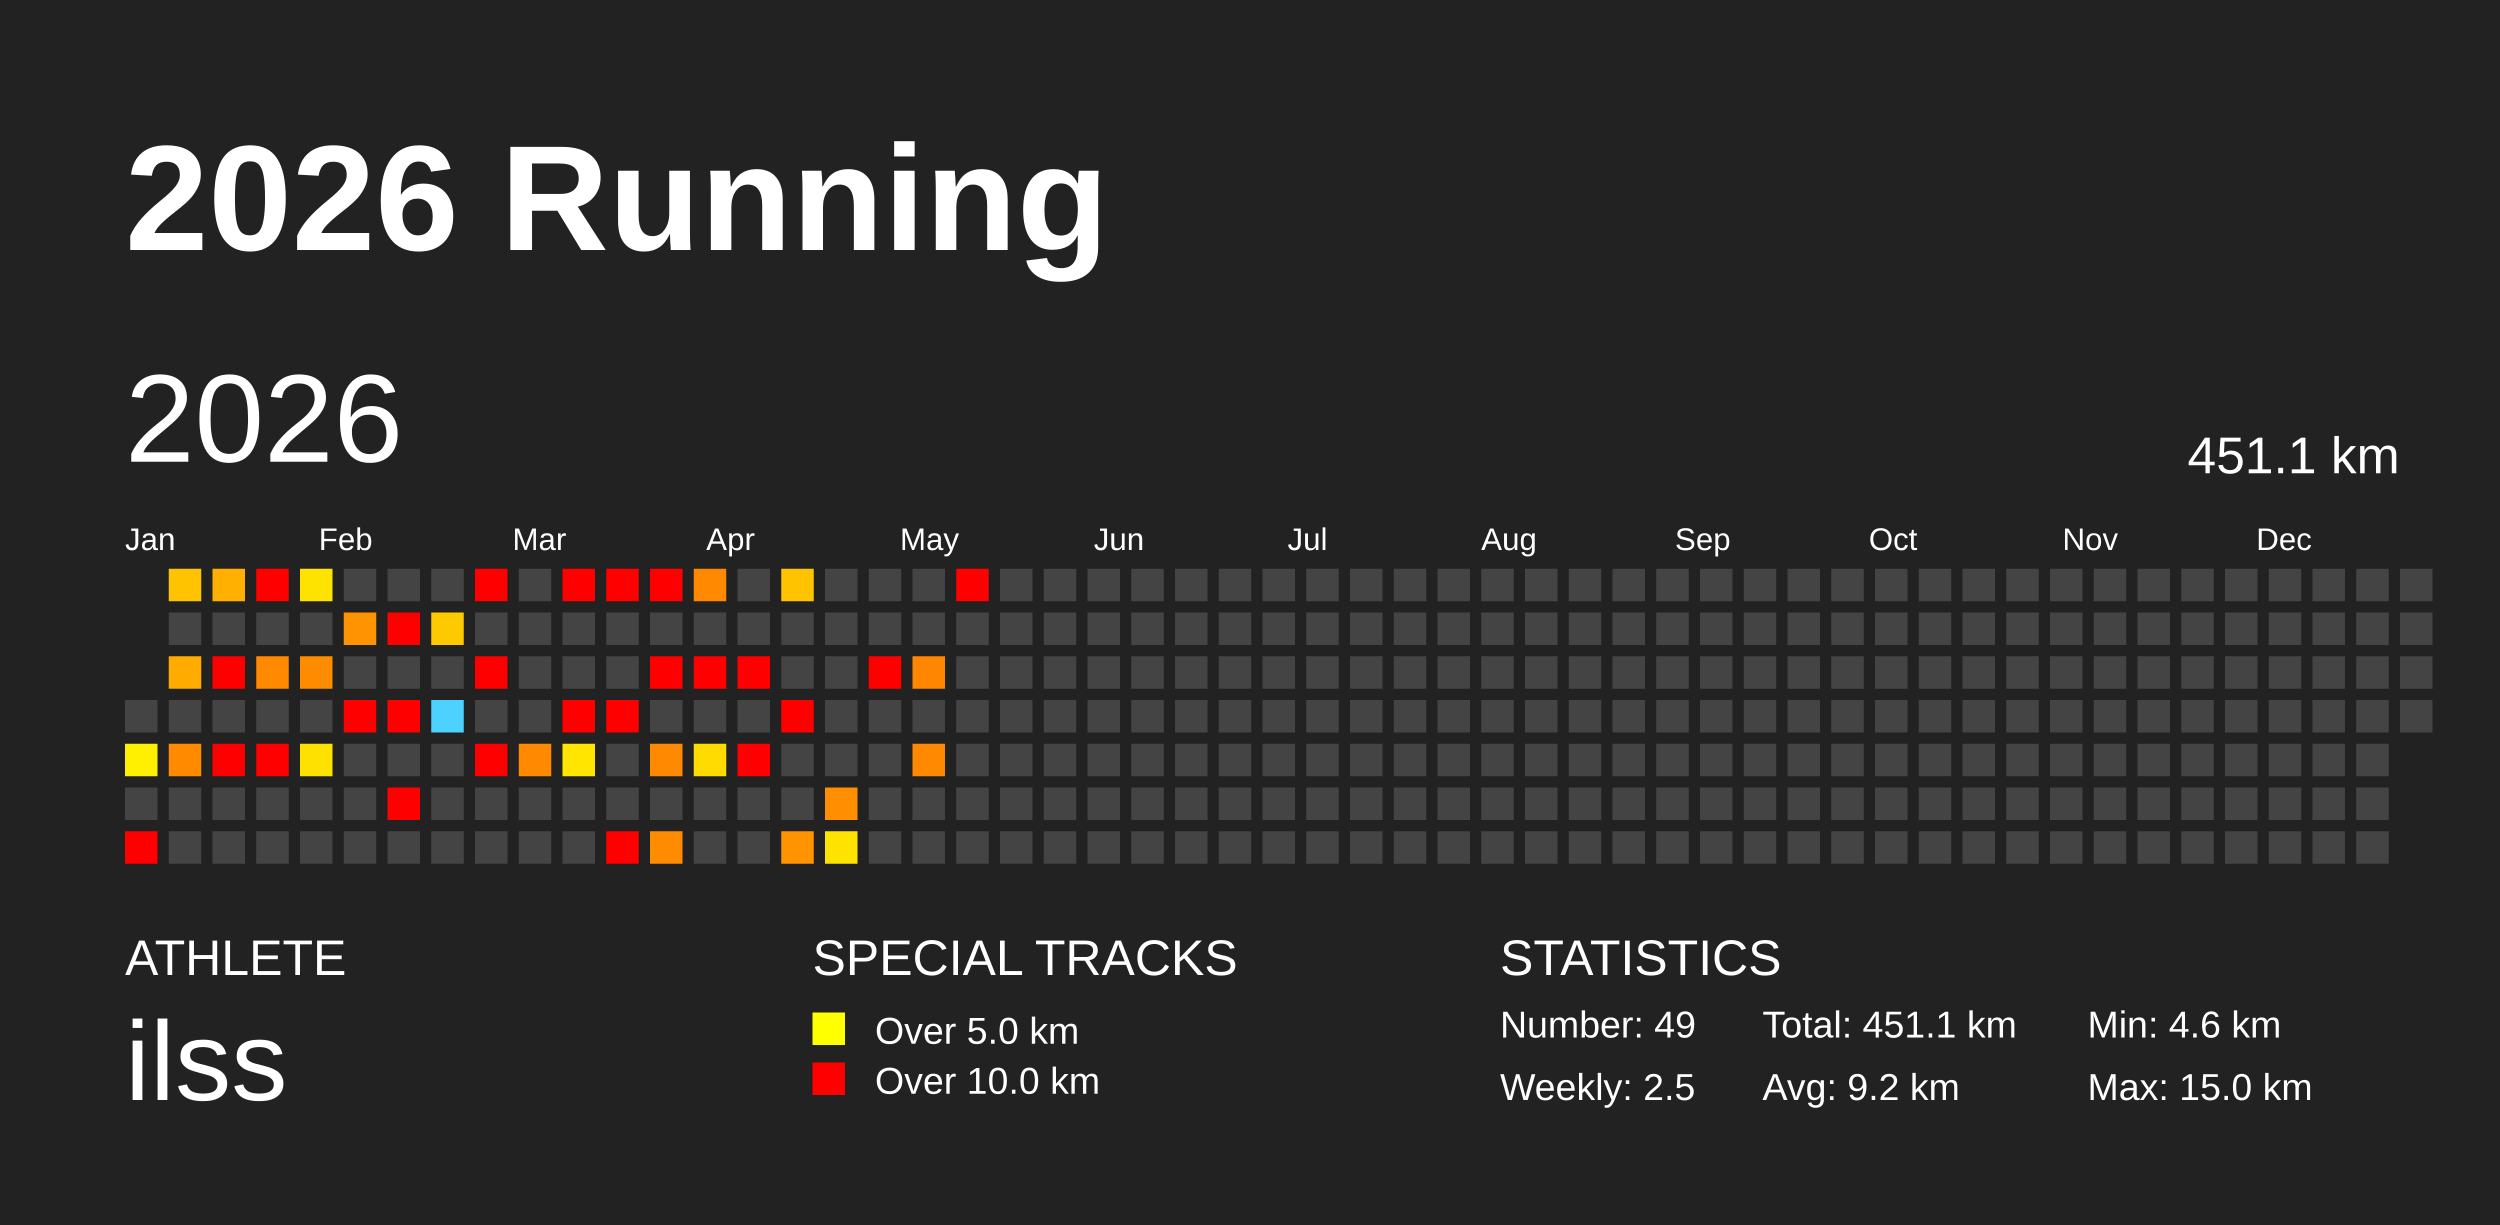
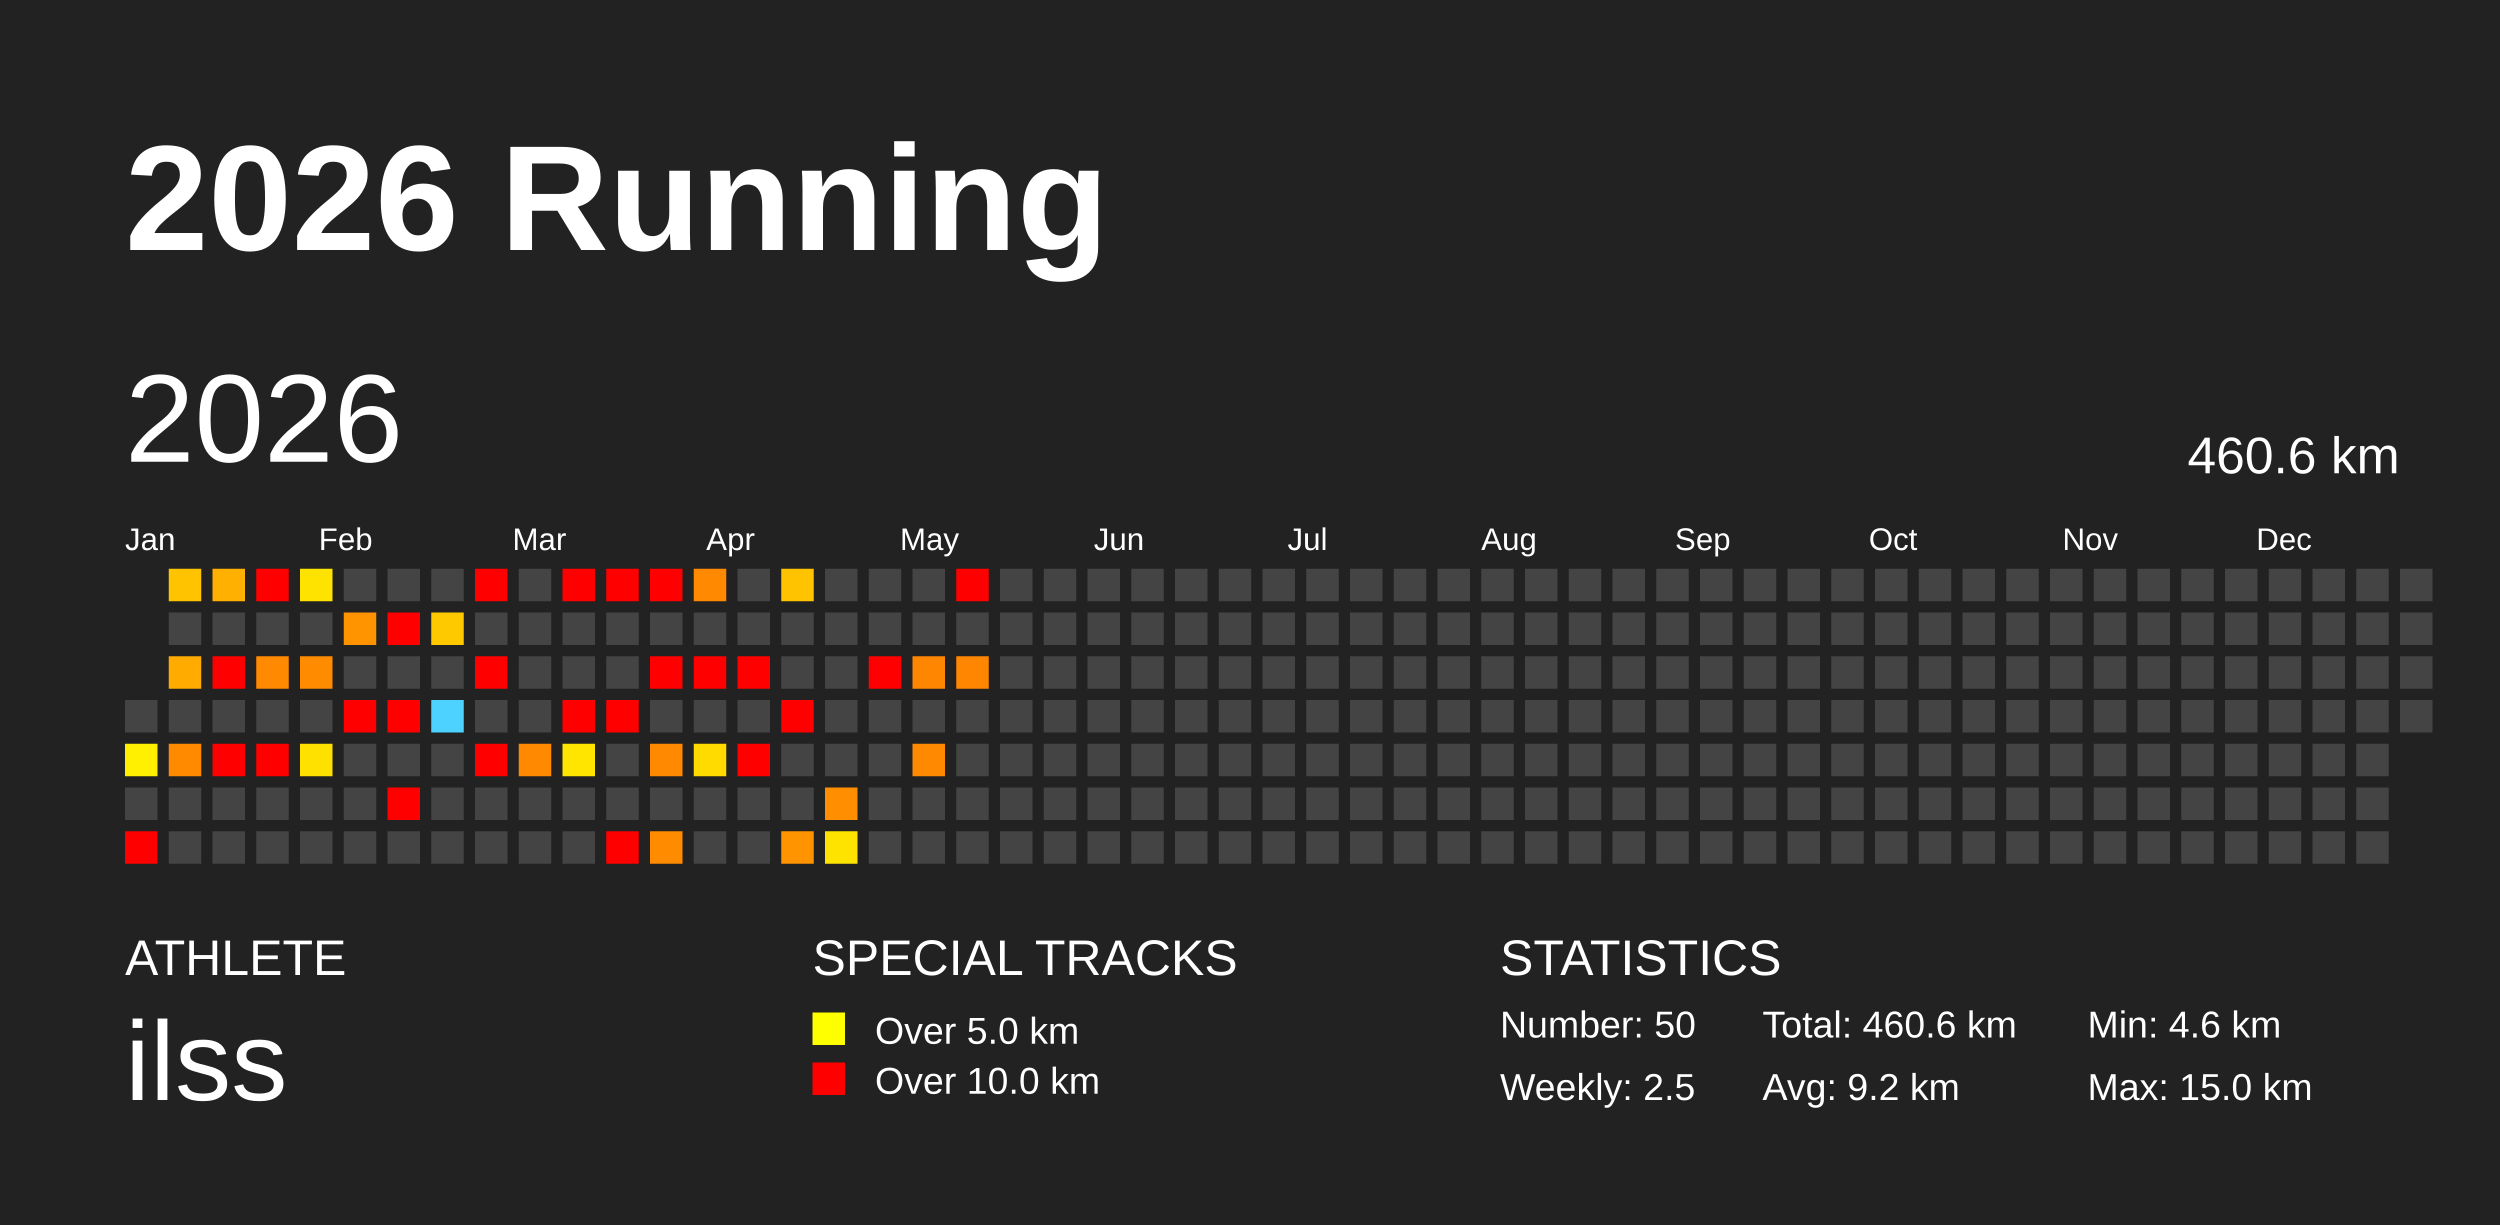
<svg xmlns="http://www.w3.org/2000/svg" baseProfile="full" height="98mm" version="1.1" viewBox="0,0,200,98" width="200mm">
  <defs />
  <rect fill="#222222" height="98" width="200" x="0" y="0" />
  <text fill="#FFFFFF" style="font-size:12px; font-family:Arial; font-weight:bold;" x="10" y="20">2026 Running</text>
  <text fill="#FFFFFF" style="font-size:4px; font-family:Arial" x="10" y="78">ATHLETE</text>
  <text fill="#FFFFFF" style="font-size:9px; font-family:Arial" x="10" y="88">ilss</text>
  <text fill="#FFFFFF" style="font-size:4px; font-family:Arial" x="65" y="78">SPECIAL TRACKS</text>
  <rect fill="yellow" height="2.6" width="2.6" x="65" y="81" />
  <text fill="#FFFFFF" style="font-size:3px; font-family:Arial" x="70" y="83.5">Over 5.0 km</text>
  <rect fill="red" height="2.6" width="2.6" x="65" y="85" />
  <text fill="#FFFFFF" style="font-size:3px; font-family:Arial" x="70" y="87.5">Over 10.0 km</text>
  <text fill="#FFFFFF" style="font-size:4px; font-family:Arial" x="120" y="78">STATISTICS</text>
-   <text fill="#FFFFFF" style="font-size:3px; font-family:Arial" x="120" y="83">Number: 49</text>
+   <text fill="#FFFFFF" style="font-size:3px; font-family:Arial" x="120" y="83">Number: 50</text>
  <text fill="#FFFFFF" style="font-size:3px; font-family:Arial" x="120" y="88">Weekly: 2.5</text>
-   <text fill="#FFFFFF" style="font-size:3px; font-family:Arial" x="141" y="83">Total: 451.1 km</text>
+   <text fill="#FFFFFF" style="font-size:3px; font-family:Arial" x="141" y="83">Total: 460.6 km</text>
  <text fill="#FFFFFF" style="font-size:3px; font-family:Arial" x="141" y="88">Avg: 9.2 km</text>
  <text fill="#FFFFFF" style="font-size:3px; font-family:Arial" x="167" y="83">Min: 4.6 km</text>
  <text fill="#FFFFFF" style="font-size:3px; font-family:Arial" x="167" y="88">Max: 15.0 km</text>
  <text dominant-baseline="hanging" fill="#FFFFFF" style="font-size:10.0px; font-family:Arial;" x="10" y="30">2026</text>
-   <text dominant-baseline="hanging" fill="#FFFFFF" style="font-size:4.125px; font-family:Arial;" x="175" y="35">451.1 km</text>
+   <text dominant-baseline="hanging" fill="#FFFFFF" style="font-size:4.125px; font-family:Arial;" x="175" y="35">460.6 km</text>
  <text fill="#FFFFFF" style="font-size:2.5px; font-family:Arial" x="10.0" y="44">Jan</text>
  <text fill="#FFFFFF" style="font-size:2.5px; font-family:Arial" x="25.5" y="44">Feb</text>
  <text fill="#FFFFFF" style="font-size:2.5px; font-family:Arial" x="41.0" y="44">Mar</text>
  <text fill="#FFFFFF" style="font-size:2.5px; font-family:Arial" x="56.5" y="44">Apr</text>
  <text fill="#FFFFFF" style="font-size:2.5px; font-family:Arial" x="72.0" y="44">May</text>
  <text fill="#FFFFFF" style="font-size:2.5px; font-family:Arial" x="87.5" y="44">Jun</text>
  <text fill="#FFFFFF" style="font-size:2.5px; font-family:Arial" x="103.0" y="44">Jul</text>
  <text fill="#FFFFFF" style="font-size:2.5px; font-family:Arial" x="118.5" y="44">Aug</text>
  <text fill="#FFFFFF" style="font-size:2.5px; font-family:Arial" x="134.0" y="44">Sep</text>
  <text fill="#FFFFFF" style="font-size:2.5px; font-family:Arial" x="149.5" y="44">Oct</text>
  <text fill="#FFFFFF" style="font-size:2.5px; font-family:Arial" x="165.0" y="44">Nov</text>
  <text fill="#FFFFFF" style="font-size:2.5px; font-family:Arial" x="180.5" y="44">Dec</text>
  <rect fill="#444444" height="2.6" width="2.6" x="10.0" y="56.0" />
  <rect fill="#ffef00" height="2.6" width="2.6" x="10.0" y="59.5" />
  <rect fill="#444444" height="2.6" width="2.6" x="10.0" y="63.0" />
  <rect fill="red" height="2.6" width="2.6" x="10.0" y="66.5" />
  <rect fill="#ffc300" height="2.6" width="2.6" x="13.5" y="45.5" />
  <rect fill="#444444" height="2.6" width="2.6" x="13.5" y="49.0" />
  <rect fill="#ffab00" height="2.6" width="2.6" x="13.5" y="52.5" />
  <rect fill="#444444" height="2.6" width="2.6" x="13.5" y="56.0" />
  <rect fill="#ff8a00" height="2.6" width="2.6" x="13.5" y="59.5" />
  <rect fill="#444444" height="2.6" width="2.6" x="13.5" y="63.0" />
  <rect fill="#444444" height="2.6" width="2.6" x="13.5" y="66.5" />
  <rect fill="#ffb000" height="2.6" width="2.6" x="17.0" y="45.5" />
  <rect fill="#444444" height="2.6" width="2.6" x="17.0" y="49.0" />
  <rect fill="red" height="2.6" width="2.6" x="17.0" y="52.5" />
  <rect fill="#444444" height="2.6" width="2.6" x="17.0" y="56.0" />
  <rect fill="red" height="2.6" width="2.6" x="17.0" y="59.5" />
  <rect fill="#444444" height="2.6" width="2.6" x="17.0" y="63.0" />
  <rect fill="#444444" height="2.6" width="2.6" x="17.0" y="66.5" />
  <rect fill="red" height="2.6" width="2.6" x="20.5" y="45.5" />
  <rect fill="#444444" height="2.6" width="2.6" x="20.5" y="49.0" />
  <rect fill="#ff8900" height="2.6" width="2.6" x="20.5" y="52.5" />
  <rect fill="#444444" height="2.6" width="2.6" x="20.5" y="56.0" />
  <rect fill="red" height="2.6" width="2.6" x="20.5" y="59.5" />
  <rect fill="#444444" height="2.6" width="2.6" x="20.5" y="63.0" />
  <rect fill="#444444" height="2.6" width="2.6" x="20.5" y="66.5" />
  <rect fill="#ffe300" height="2.6" width="2.6" x="24.0" y="45.5" />
  <rect fill="#444444" height="2.6" width="2.6" x="24.0" y="49.0" />
  <rect fill="#ff8b00" height="2.6" width="2.6" x="24.0" y="52.5" />
  <rect fill="#444444" height="2.6" width="2.6" x="24.0" y="56.0" />
  <rect fill="#ffe100" height="2.6" width="2.6" x="24.0" y="59.5" />
  <rect fill="#444444" height="2.6" width="2.6" x="24.0" y="63.0" />
  <rect fill="#444444" height="2.6" width="2.6" x="24.0" y="66.5" />
  <rect fill="#444444" height="2.6" width="2.6" x="27.5" y="45.5" />
  <rect fill="#ff9300" height="2.6" width="2.6" x="27.5" y="49.0" />
  <rect fill="#444444" height="2.6" width="2.6" x="27.5" y="52.5" />
  <rect fill="red" height="2.6" width="2.6" x="27.5" y="56.0" />
  <rect fill="#444444" height="2.6" width="2.6" x="27.5" y="59.5" />
  <rect fill="#444444" height="2.6" width="2.6" x="27.5" y="63.0" />
  <rect fill="#444444" height="2.6" width="2.6" x="27.5" y="66.5" />
  <rect fill="#444444" height="2.6" width="2.6" x="31.0" y="45.5" />
  <rect fill="red" height="2.6" width="2.6" x="31.0" y="49.0" />
  <rect fill="#444444" height="2.6" width="2.6" x="31.0" y="52.5" />
  <rect fill="red" height="2.6" width="2.6" x="31.0" y="56.0" />
  <rect fill="#444444" height="2.6" width="2.6" x="31.0" y="59.5" />
  <rect fill="red" height="2.6" width="2.6" x="31.0" y="63.0" />
  <rect fill="#444444" height="2.6" width="2.6" x="31.0" y="66.5" />
  <rect fill="#444444" height="2.6" width="2.6" x="34.5" y="45.5" />
  <rect fill="#ffc900" height="2.6" width="2.6" x="34.5" y="49.0" />
  <rect fill="#444444" height="2.6" width="2.6" x="34.5" y="52.5" />
  <rect fill="#4dd2ff" height="2.6" width="2.6" x="34.5" y="56.0" />
  <rect fill="#444444" height="2.6" width="2.6" x="34.5" y="59.5" />
  <rect fill="#444444" height="2.6" width="2.6" x="34.5" y="63.0" />
  <rect fill="#444444" height="2.6" width="2.6" x="34.5" y="66.5" />
  <rect fill="red" height="2.6" width="2.6" x="38.0" y="45.5" />
  <rect fill="#444444" height="2.6" width="2.6" x="38.0" y="49.0" />
  <rect fill="red" height="2.6" width="2.6" x="38.0" y="52.5" />
  <rect fill="#444444" height="2.6" width="2.6" x="38.0" y="56.0" />
  <rect fill="red" height="2.6" width="2.6" x="38.0" y="59.5" />
  <rect fill="#444444" height="2.6" width="2.6" x="38.0" y="63.0" />
  <rect fill="#444444" height="2.6" width="2.6" x="38.0" y="66.5" />
  <rect fill="#444444" height="2.6" width="2.6" x="41.5" y="45.5" />
  <rect fill="#444444" height="2.6" width="2.6" x="41.5" y="49.0" />
  <rect fill="#444444" height="2.6" width="2.6" x="41.5" y="52.5" />
  <rect fill="#444444" height="2.6" width="2.6" x="41.5" y="56.0" />
  <rect fill="#ff8900" height="2.6" width="2.6" x="41.5" y="59.5" />
  <rect fill="#444444" height="2.6" width="2.6" x="41.5" y="63.0" />
  <rect fill="#444444" height="2.6" width="2.6" x="41.5" y="66.5" />
  <rect fill="red" height="2.6" width="2.6" x="45.0" y="45.5" />
  <rect fill="#444444" height="2.6" width="2.6" x="45.0" y="49.0" />
  <rect fill="#444444" height="2.6" width="2.6" x="45.0" y="52.5" />
  <rect fill="red" height="2.6" width="2.6" x="45.0" y="56.0" />
  <rect fill="#ffe500" height="2.6" width="2.6" x="45.0" y="59.5" />
  <rect fill="#444444" height="2.6" width="2.6" x="45.0" y="63.0" />
  <rect fill="#444444" height="2.6" width="2.6" x="45.0" y="66.5" />
  <rect fill="red" height="2.6" width="2.6" x="48.5" y="45.5" />
  <rect fill="#444444" height="2.6" width="2.6" x="48.5" y="49.0" />
  <rect fill="#444444" height="2.6" width="2.6" x="48.5" y="52.5" />
  <rect fill="red" height="2.6" width="2.6" x="48.5" y="56.0" />
  <rect fill="#444444" height="2.6" width="2.6" x="48.5" y="59.5" />
  <rect fill="#444444" height="2.6" width="2.6" x="48.5" y="63.0" />
  <rect fill="red" height="2.6" width="2.6" x="48.5" y="66.5" />
  <rect fill="red" height="2.6" width="2.6" x="52.0" y="45.5" />
  <rect fill="#444444" height="2.6" width="2.6" x="52.0" y="49.0" />
  <rect fill="red" height="2.6" width="2.6" x="52.0" y="52.5" />
  <rect fill="#444444" height="2.6" width="2.6" x="52.0" y="56.0" />
  <rect fill="#ff8900" height="2.6" width="2.6" x="52.0" y="59.5" />
  <rect fill="#444444" height="2.6" width="2.6" x="52.0" y="63.0" />
  <rect fill="#ff8c00" height="2.6" width="2.6" x="52.0" y="66.5" />
  <rect fill="#ff8900" height="2.6" width="2.6" x="55.5" y="45.5" />
  <rect fill="#444444" height="2.6" width="2.6" x="55.5" y="49.0" />
  <rect fill="red" height="2.6" width="2.6" x="55.5" y="52.5" />
  <rect fill="#444444" height="2.6" width="2.6" x="55.5" y="56.0" />
  <rect fill="#ffdb00" height="2.6" width="2.6" x="55.5" y="59.5" />
  <rect fill="#444444" height="2.6" width="2.6" x="55.5" y="63.0" />
  <rect fill="#444444" height="2.6" width="2.6" x="55.5" y="66.5" />
  <rect fill="#444444" height="2.6" width="2.6" x="59.0" y="45.5" />
  <rect fill="#444444" height="2.6" width="2.6" x="59.0" y="49.0" />
  <rect fill="red" height="2.6" width="2.6" x="59.0" y="52.5" />
  <rect fill="#444444" height="2.6" width="2.6" x="59.0" y="56.0" />
  <rect fill="red" height="2.6" width="2.6" x="59.0" y="59.5" />
  <rect fill="#444444" height="2.6" width="2.6" x="59.0" y="63.0" />
  <rect fill="#444444" height="2.6" width="2.6" x="59.0" y="66.5" />
  <rect fill="#ffc300" height="2.6" width="2.6" x="62.5" y="45.5" />
  <rect fill="#444444" height="2.6" width="2.6" x="62.5" y="49.0" />
  <rect fill="#444444" height="2.6" width="2.6" x="62.5" y="52.5" />
  <rect fill="red" height="2.6" width="2.6" x="62.5" y="56.0" />
  <rect fill="#444444" height="2.6" width="2.6" x="62.5" y="59.5" />
  <rect fill="#444444" height="2.6" width="2.6" x="62.5" y="63.0" />
  <rect fill="#ff9300" height="2.6" width="2.6" x="62.5" y="66.5" />
  <rect fill="#444444" height="2.6" width="2.6" x="66.0" y="45.5" />
  <rect fill="#444444" height="2.6" width="2.6" x="66.0" y="49.0" />
  <rect fill="#444444" height="2.6" width="2.6" x="66.0" y="52.5" />
  <rect fill="#444444" height="2.6" width="2.6" x="66.0" y="56.0" />
  <rect fill="#444444" height="2.6" width="2.6" x="66.0" y="59.5" />
  <rect fill="#ff8e00" height="2.6" width="2.6" x="66.0" y="63.0" />
  <rect fill="#ffe300" height="2.6" width="2.6" x="66.0" y="66.5" />
  <rect fill="#444444" height="2.6" width="2.6" x="69.5" y="45.5" />
  <rect fill="#444444" height="2.6" width="2.6" x="69.5" y="49.0" />
  <rect fill="red" height="2.6" width="2.6" x="69.5" y="52.5" />
  <rect fill="#444444" height="2.6" width="2.6" x="69.5" y="56.0" />
  <rect fill="#444444" height="2.6" width="2.6" x="69.5" y="59.5" />
  <rect fill="#444444" height="2.6" width="2.6" x="69.5" y="63.0" />
  <rect fill="#444444" height="2.6" width="2.6" x="69.5" y="66.5" />
  <rect fill="#444444" height="2.6" width="2.6" x="73.0" y="45.5" />
  <rect fill="#444444" height="2.6" width="2.6" x="73.0" y="49.0" />
  <rect fill="#ff8600" height="2.6" width="2.6" x="73.0" y="52.5" />
  <rect fill="#444444" height="2.6" width="2.6" x="73.0" y="56.0" />
  <rect fill="#ff8900" height="2.6" width="2.6" x="73.0" y="59.5" />
  <rect fill="#444444" height="2.6" width="2.6" x="73.0" y="63.0" />
  <rect fill="#444444" height="2.6" width="2.6" x="73.0" y="66.5" />
  <rect fill="red" height="2.6" width="2.6" x="76.5" y="45.5" />
  <rect fill="#444444" height="2.6" width="2.6" x="76.5" y="49.0" />
-   <rect fill="#444444" height="2.6" width="2.6" x="76.5" y="52.5" />
+   <rect fill="#ff8600" height="2.6" width="2.6" x="76.5" y="52.5" />
  <rect fill="#444444" height="2.6" width="2.6" x="76.5" y="56.0" />
  <rect fill="#444444" height="2.6" width="2.6" x="76.5" y="59.5" />
  <rect fill="#444444" height="2.6" width="2.6" x="76.5" y="63.0" />
  <rect fill="#444444" height="2.6" width="2.6" x="76.5" y="66.5" />
  <rect fill="#444444" height="2.6" width="2.6" x="80.0" y="45.5" />
  <rect fill="#444444" height="2.6" width="2.6" x="80.0" y="49.0" />
  <rect fill="#444444" height="2.6" width="2.6" x="80.0" y="52.5" />
  <rect fill="#444444" height="2.6" width="2.6" x="80.0" y="56.0" />
  <rect fill="#444444" height="2.6" width="2.6" x="80.0" y="59.5" />
  <rect fill="#444444" height="2.6" width="2.6" x="80.0" y="63.0" />
  <rect fill="#444444" height="2.6" width="2.6" x="80.0" y="66.5" />
  <rect fill="#444444" height="2.6" width="2.6" x="83.5" y="45.5" />
  <rect fill="#444444" height="2.6" width="2.6" x="83.5" y="49.0" />
  <rect fill="#444444" height="2.6" width="2.6" x="83.5" y="52.5" />
  <rect fill="#444444" height="2.6" width="2.6" x="83.5" y="56.0" />
  <rect fill="#444444" height="2.6" width="2.6" x="83.5" y="59.5" />
  <rect fill="#444444" height="2.6" width="2.6" x="83.5" y="63.0" />
  <rect fill="#444444" height="2.6" width="2.6" x="83.5" y="66.5" />
  <rect fill="#444444" height="2.6" width="2.6" x="87.0" y="45.5" />
  <rect fill="#444444" height="2.6" width="2.6" x="87.0" y="49.0" />
  <rect fill="#444444" height="2.6" width="2.6" x="87.0" y="52.5" />
  <rect fill="#444444" height="2.6" width="2.6" x="87.0" y="56.0" />
  <rect fill="#444444" height="2.6" width="2.6" x="87.0" y="59.5" />
  <rect fill="#444444" height="2.6" width="2.6" x="87.0" y="63.0" />
  <rect fill="#444444" height="2.6" width="2.6" x="87.0" y="66.5" />
  <rect fill="#444444" height="2.6" width="2.6" x="90.5" y="45.5" />
  <rect fill="#444444" height="2.6" width="2.6" x="90.5" y="49.0" />
  <rect fill="#444444" height="2.6" width="2.6" x="90.5" y="52.5" />
  <rect fill="#444444" height="2.6" width="2.6" x="90.5" y="56.0" />
  <rect fill="#444444" height="2.6" width="2.6" x="90.5" y="59.5" />
  <rect fill="#444444" height="2.6" width="2.6" x="90.5" y="63.0" />
  <rect fill="#444444" height="2.6" width="2.6" x="90.5" y="66.5" />
  <rect fill="#444444" height="2.6" width="2.6" x="94.0" y="45.5" />
  <rect fill="#444444" height="2.6" width="2.6" x="94.0" y="49.0" />
  <rect fill="#444444" height="2.6" width="2.6" x="94.0" y="52.5" />
  <rect fill="#444444" height="2.6" width="2.6" x="94.0" y="56.0" />
  <rect fill="#444444" height="2.6" width="2.6" x="94.0" y="59.5" />
  <rect fill="#444444" height="2.6" width="2.6" x="94.0" y="63.0" />
  <rect fill="#444444" height="2.6" width="2.6" x="94.0" y="66.5" />
  <rect fill="#444444" height="2.6" width="2.6" x="97.5" y="45.5" />
  <rect fill="#444444" height="2.6" width="2.6" x="97.5" y="49.0" />
  <rect fill="#444444" height="2.6" width="2.6" x="97.5" y="52.5" />
  <rect fill="#444444" height="2.6" width="2.6" x="97.5" y="56.0" />
  <rect fill="#444444" height="2.6" width="2.6" x="97.5" y="59.5" />
  <rect fill="#444444" height="2.6" width="2.6" x="97.5" y="63.0" />
  <rect fill="#444444" height="2.6" width="2.6" x="97.5" y="66.5" />
  <rect fill="#444444" height="2.6" width="2.6" x="101.0" y="45.5" />
  <rect fill="#444444" height="2.6" width="2.6" x="101.0" y="49.0" />
  <rect fill="#444444" height="2.6" width="2.6" x="101.0" y="52.5" />
  <rect fill="#444444" height="2.6" width="2.6" x="101.0" y="56.0" />
  <rect fill="#444444" height="2.6" width="2.6" x="101.0" y="59.5" />
  <rect fill="#444444" height="2.6" width="2.6" x="101.0" y="63.0" />
  <rect fill="#444444" height="2.6" width="2.6" x="101.0" y="66.5" />
  <rect fill="#444444" height="2.6" width="2.6" x="104.5" y="45.5" />
  <rect fill="#444444" height="2.6" width="2.6" x="104.5" y="49.0" />
  <rect fill="#444444" height="2.6" width="2.6" x="104.5" y="52.5" />
  <rect fill="#444444" height="2.6" width="2.6" x="104.5" y="56.0" />
  <rect fill="#444444" height="2.6" width="2.6" x="104.5" y="59.5" />
  <rect fill="#444444" height="2.6" width="2.6" x="104.5" y="63.0" />
  <rect fill="#444444" height="2.6" width="2.6" x="104.5" y="66.5" />
  <rect fill="#444444" height="2.6" width="2.6" x="108.0" y="45.5" />
  <rect fill="#444444" height="2.6" width="2.6" x="108.0" y="49.0" />
  <rect fill="#444444" height="2.6" width="2.6" x="108.0" y="52.5" />
  <rect fill="#444444" height="2.6" width="2.6" x="108.0" y="56.0" />
  <rect fill="#444444" height="2.6" width="2.6" x="108.0" y="59.5" />
  <rect fill="#444444" height="2.6" width="2.6" x="108.0" y="63.0" />
  <rect fill="#444444" height="2.6" width="2.6" x="108.0" y="66.5" />
  <rect fill="#444444" height="2.6" width="2.6" x="111.5" y="45.5" />
  <rect fill="#444444" height="2.6" width="2.6" x="111.5" y="49.0" />
  <rect fill="#444444" height="2.6" width="2.6" x="111.5" y="52.5" />
  <rect fill="#444444" height="2.6" width="2.6" x="111.5" y="56.0" />
  <rect fill="#444444" height="2.6" width="2.6" x="111.5" y="59.5" />
  <rect fill="#444444" height="2.6" width="2.6" x="111.5" y="63.0" />
  <rect fill="#444444" height="2.6" width="2.6" x="111.5" y="66.5" />
  <rect fill="#444444" height="2.6" width="2.6" x="115.0" y="45.5" />
  <rect fill="#444444" height="2.6" width="2.6" x="115.0" y="49.0" />
  <rect fill="#444444" height="2.6" width="2.6" x="115.0" y="52.5" />
  <rect fill="#444444" height="2.6" width="2.6" x="115.0" y="56.0" />
  <rect fill="#444444" height="2.6" width="2.6" x="115.0" y="59.5" />
  <rect fill="#444444" height="2.6" width="2.6" x="115.0" y="63.0" />
  <rect fill="#444444" height="2.6" width="2.6" x="115.0" y="66.5" />
  <rect fill="#444444" height="2.6" width="2.6" x="118.5" y="45.5" />
  <rect fill="#444444" height="2.6" width="2.6" x="118.5" y="49.0" />
  <rect fill="#444444" height="2.6" width="2.6" x="118.5" y="52.5" />
  <rect fill="#444444" height="2.6" width="2.6" x="118.5" y="56.0" />
  <rect fill="#444444" height="2.6" width="2.6" x="118.5" y="59.5" />
  <rect fill="#444444" height="2.6" width="2.6" x="118.5" y="63.0" />
  <rect fill="#444444" height="2.6" width="2.6" x="118.5" y="66.5" />
  <rect fill="#444444" height="2.6" width="2.6" x="122.0" y="45.5" />
  <rect fill="#444444" height="2.6" width="2.6" x="122.0" y="49.0" />
  <rect fill="#444444" height="2.6" width="2.6" x="122.0" y="52.5" />
  <rect fill="#444444" height="2.6" width="2.6" x="122.0" y="56.0" />
  <rect fill="#444444" height="2.6" width="2.6" x="122.0" y="59.5" />
  <rect fill="#444444" height="2.6" width="2.6" x="122.0" y="63.0" />
  <rect fill="#444444" height="2.6" width="2.6" x="122.0" y="66.5" />
  <rect fill="#444444" height="2.6" width="2.6" x="125.5" y="45.5" />
  <rect fill="#444444" height="2.6" width="2.6" x="125.5" y="49.0" />
  <rect fill="#444444" height="2.6" width="2.6" x="125.5" y="52.5" />
  <rect fill="#444444" height="2.6" width="2.6" x="125.5" y="56.0" />
  <rect fill="#444444" height="2.6" width="2.6" x="125.5" y="59.5" />
  <rect fill="#444444" height="2.6" width="2.6" x="125.5" y="63.0" />
  <rect fill="#444444" height="2.6" width="2.6" x="125.5" y="66.5" />
  <rect fill="#444444" height="2.6" width="2.6" x="129.0" y="45.5" />
  <rect fill="#444444" height="2.6" width="2.6" x="129.0" y="49.0" />
  <rect fill="#444444" height="2.6" width="2.6" x="129.0" y="52.5" />
  <rect fill="#444444" height="2.6" width="2.6" x="129.0" y="56.0" />
  <rect fill="#444444" height="2.6" width="2.6" x="129.0" y="59.5" />
  <rect fill="#444444" height="2.6" width="2.6" x="129.0" y="63.0" />
  <rect fill="#444444" height="2.6" width="2.6" x="129.0" y="66.5" />
  <rect fill="#444444" height="2.6" width="2.6" x="132.5" y="45.5" />
  <rect fill="#444444" height="2.6" width="2.6" x="132.5" y="49.0" />
  <rect fill="#444444" height="2.6" width="2.6" x="132.5" y="52.5" />
  <rect fill="#444444" height="2.6" width="2.6" x="132.5" y="56.0" />
  <rect fill="#444444" height="2.6" width="2.6" x="132.5" y="59.5" />
  <rect fill="#444444" height="2.6" width="2.6" x="132.5" y="63.0" />
  <rect fill="#444444" height="2.6" width="2.6" x="132.5" y="66.5" />
  <rect fill="#444444" height="2.6" width="2.6" x="136.0" y="45.5" />
  <rect fill="#444444" height="2.6" width="2.6" x="136.0" y="49.0" />
  <rect fill="#444444" height="2.6" width="2.6" x="136.0" y="52.5" />
  <rect fill="#444444" height="2.6" width="2.6" x="136.0" y="56.0" />
  <rect fill="#444444" height="2.6" width="2.6" x="136.0" y="59.5" />
  <rect fill="#444444" height="2.6" width="2.6" x="136.0" y="63.0" />
  <rect fill="#444444" height="2.6" width="2.6" x="136.0" y="66.5" />
  <rect fill="#444444" height="2.6" width="2.6" x="139.5" y="45.5" />
  <rect fill="#444444" height="2.6" width="2.6" x="139.5" y="49.0" />
  <rect fill="#444444" height="2.6" width="2.6" x="139.5" y="52.5" />
  <rect fill="#444444" height="2.6" width="2.6" x="139.5" y="56.0" />
  <rect fill="#444444" height="2.6" width="2.6" x="139.5" y="59.5" />
  <rect fill="#444444" height="2.6" width="2.6" x="139.5" y="63.0" />
  <rect fill="#444444" height="2.6" width="2.6" x="139.5" y="66.5" />
  <rect fill="#444444" height="2.6" width="2.6" x="143.0" y="45.5" />
  <rect fill="#444444" height="2.6" width="2.6" x="143.0" y="49.0" />
  <rect fill="#444444" height="2.6" width="2.6" x="143.0" y="52.5" />
  <rect fill="#444444" height="2.6" width="2.6" x="143.0" y="56.0" />
  <rect fill="#444444" height="2.6" width="2.6" x="143.0" y="59.5" />
  <rect fill="#444444" height="2.6" width="2.6" x="143.0" y="63.0" />
  <rect fill="#444444" height="2.6" width="2.6" x="143.0" y="66.5" />
  <rect fill="#444444" height="2.6" width="2.6" x="146.5" y="45.5" />
  <rect fill="#444444" height="2.6" width="2.6" x="146.5" y="49.0" />
  <rect fill="#444444" height="2.6" width="2.6" x="146.5" y="52.5" />
  <rect fill="#444444" height="2.6" width="2.6" x="146.5" y="56.0" />
  <rect fill="#444444" height="2.6" width="2.6" x="146.5" y="59.5" />
  <rect fill="#444444" height="2.6" width="2.6" x="146.5" y="63.0" />
  <rect fill="#444444" height="2.6" width="2.6" x="146.5" y="66.5" />
  <rect fill="#444444" height="2.6" width="2.6" x="150.0" y="45.5" />
  <rect fill="#444444" height="2.6" width="2.6" x="150.0" y="49.0" />
  <rect fill="#444444" height="2.6" width="2.6" x="150.0" y="52.5" />
  <rect fill="#444444" height="2.6" width="2.6" x="150.0" y="56.0" />
  <rect fill="#444444" height="2.6" width="2.6" x="150.0" y="59.5" />
  <rect fill="#444444" height="2.6" width="2.6" x="150.0" y="63.0" />
  <rect fill="#444444" height="2.6" width="2.6" x="150.0" y="66.5" />
  <rect fill="#444444" height="2.6" width="2.6" x="153.5" y="45.5" />
  <rect fill="#444444" height="2.6" width="2.6" x="153.5" y="49.0" />
  <rect fill="#444444" height="2.6" width="2.6" x="153.5" y="52.5" />
  <rect fill="#444444" height="2.6" width="2.6" x="153.5" y="56.0" />
  <rect fill="#444444" height="2.6" width="2.6" x="153.5" y="59.5" />
  <rect fill="#444444" height="2.6" width="2.6" x="153.5" y="63.0" />
  <rect fill="#444444" height="2.6" width="2.6" x="153.5" y="66.5" />
  <rect fill="#444444" height="2.6" width="2.6" x="157.0" y="45.5" />
  <rect fill="#444444" height="2.6" width="2.6" x="157.0" y="49.0" />
  <rect fill="#444444" height="2.6" width="2.6" x="157.0" y="52.5" />
  <rect fill="#444444" height="2.6" width="2.6" x="157.0" y="56.0" />
  <rect fill="#444444" height="2.6" width="2.6" x="157.0" y="59.5" />
  <rect fill="#444444" height="2.6" width="2.6" x="157.0" y="63.0" />
  <rect fill="#444444" height="2.6" width="2.6" x="157.0" y="66.5" />
  <rect fill="#444444" height="2.6" width="2.6" x="160.5" y="45.5" />
  <rect fill="#444444" height="2.6" width="2.6" x="160.5" y="49.0" />
  <rect fill="#444444" height="2.6" width="2.6" x="160.5" y="52.5" />
  <rect fill="#444444" height="2.6" width="2.6" x="160.5" y="56.0" />
  <rect fill="#444444" height="2.6" width="2.6" x="160.5" y="59.5" />
  <rect fill="#444444" height="2.6" width="2.6" x="160.5" y="63.0" />
  <rect fill="#444444" height="2.6" width="2.6" x="160.5" y="66.5" />
  <rect fill="#444444" height="2.6" width="2.6" x="164.0" y="45.5" />
  <rect fill="#444444" height="2.6" width="2.6" x="164.0" y="49.0" />
  <rect fill="#444444" height="2.6" width="2.6" x="164.0" y="52.5" />
  <rect fill="#444444" height="2.6" width="2.6" x="164.0" y="56.0" />
  <rect fill="#444444" height="2.6" width="2.6" x="164.0" y="59.5" />
  <rect fill="#444444" height="2.6" width="2.6" x="164.0" y="63.0" />
  <rect fill="#444444" height="2.6" width="2.6" x="164.0" y="66.5" />
  <rect fill="#444444" height="2.6" width="2.6" x="167.5" y="45.5" />
  <rect fill="#444444" height="2.6" width="2.6" x="167.5" y="49.0" />
  <rect fill="#444444" height="2.6" width="2.6" x="167.5" y="52.5" />
  <rect fill="#444444" height="2.6" width="2.6" x="167.5" y="56.0" />
  <rect fill="#444444" height="2.6" width="2.6" x="167.5" y="59.5" />
  <rect fill="#444444" height="2.6" width="2.6" x="167.5" y="63.0" />
  <rect fill="#444444" height="2.6" width="2.6" x="167.5" y="66.5" />
  <rect fill="#444444" height="2.6" width="2.6" x="171.0" y="45.5" />
  <rect fill="#444444" height="2.6" width="2.6" x="171.0" y="49.0" />
  <rect fill="#444444" height="2.6" width="2.6" x="171.0" y="52.5" />
  <rect fill="#444444" height="2.6" width="2.6" x="171.0" y="56.0" />
  <rect fill="#444444" height="2.6" width="2.6" x="171.0" y="59.5" />
  <rect fill="#444444" height="2.6" width="2.6" x="171.0" y="63.0" />
  <rect fill="#444444" height="2.6" width="2.6" x="171.0" y="66.5" />
  <rect fill="#444444" height="2.6" width="2.6" x="174.5" y="45.5" />
  <rect fill="#444444" height="2.6" width="2.6" x="174.5" y="49.0" />
  <rect fill="#444444" height="2.6" width="2.6" x="174.5" y="52.5" />
  <rect fill="#444444" height="2.6" width="2.6" x="174.5" y="56.0" />
  <rect fill="#444444" height="2.6" width="2.6" x="174.5" y="59.5" />
  <rect fill="#444444" height="2.6" width="2.6" x="174.5" y="63.0" />
  <rect fill="#444444" height="2.6" width="2.6" x="174.5" y="66.5" />
  <rect fill="#444444" height="2.6" width="2.6" x="178.0" y="45.5" />
  <rect fill="#444444" height="2.6" width="2.6" x="178.0" y="49.0" />
  <rect fill="#444444" height="2.6" width="2.6" x="178.0" y="52.5" />
  <rect fill="#444444" height="2.6" width="2.6" x="178.0" y="56.0" />
  <rect fill="#444444" height="2.6" width="2.6" x="178.0" y="59.5" />
  <rect fill="#444444" height="2.6" width="2.6" x="178.0" y="63.0" />
  <rect fill="#444444" height="2.6" width="2.6" x="178.0" y="66.5" />
  <rect fill="#444444" height="2.6" width="2.6" x="181.5" y="45.5" />
  <rect fill="#444444" height="2.6" width="2.6" x="181.5" y="49.0" />
  <rect fill="#444444" height="2.6" width="2.6" x="181.5" y="52.5" />
  <rect fill="#444444" height="2.6" width="2.6" x="181.5" y="56.0" />
  <rect fill="#444444" height="2.6" width="2.6" x="181.5" y="59.5" />
  <rect fill="#444444" height="2.6" width="2.6" x="181.5" y="63.0" />
  <rect fill="#444444" height="2.6" width="2.6" x="181.5" y="66.5" />
  <rect fill="#444444" height="2.6" width="2.6" x="185.0" y="45.5" />
  <rect fill="#444444" height="2.6" width="2.6" x="185.0" y="49.0" />
  <rect fill="#444444" height="2.6" width="2.6" x="185.0" y="52.5" />
  <rect fill="#444444" height="2.6" width="2.6" x="185.0" y="56.0" />
  <rect fill="#444444" height="2.6" width="2.6" x="185.0" y="59.5" />
  <rect fill="#444444" height="2.6" width="2.6" x="185.0" y="63.0" />
  <rect fill="#444444" height="2.6" width="2.6" x="185.0" y="66.5" />
  <rect fill="#444444" height="2.6" width="2.6" x="188.5" y="45.5" />
  <rect fill="#444444" height="2.6" width="2.6" x="188.5" y="49.0" />
  <rect fill="#444444" height="2.6" width="2.6" x="188.5" y="52.5" />
  <rect fill="#444444" height="2.6" width="2.6" x="188.5" y="56.0" />
  <rect fill="#444444" height="2.6" width="2.6" x="188.5" y="59.5" />
  <rect fill="#444444" height="2.6" width="2.6" x="188.5" y="63.0" />
  <rect fill="#444444" height="2.6" width="2.6" x="188.5" y="66.5" />
  <rect fill="#444444" height="2.6" width="2.6" x="192.0" y="45.5" />
  <rect fill="#444444" height="2.6" width="2.6" x="192.0" y="49.0" />
  <rect fill="#444444" height="2.6" width="2.6" x="192.0" y="52.5" />
  <rect fill="#444444" height="2.6" width="2.6" x="192.0" y="56.0" />
</svg>
